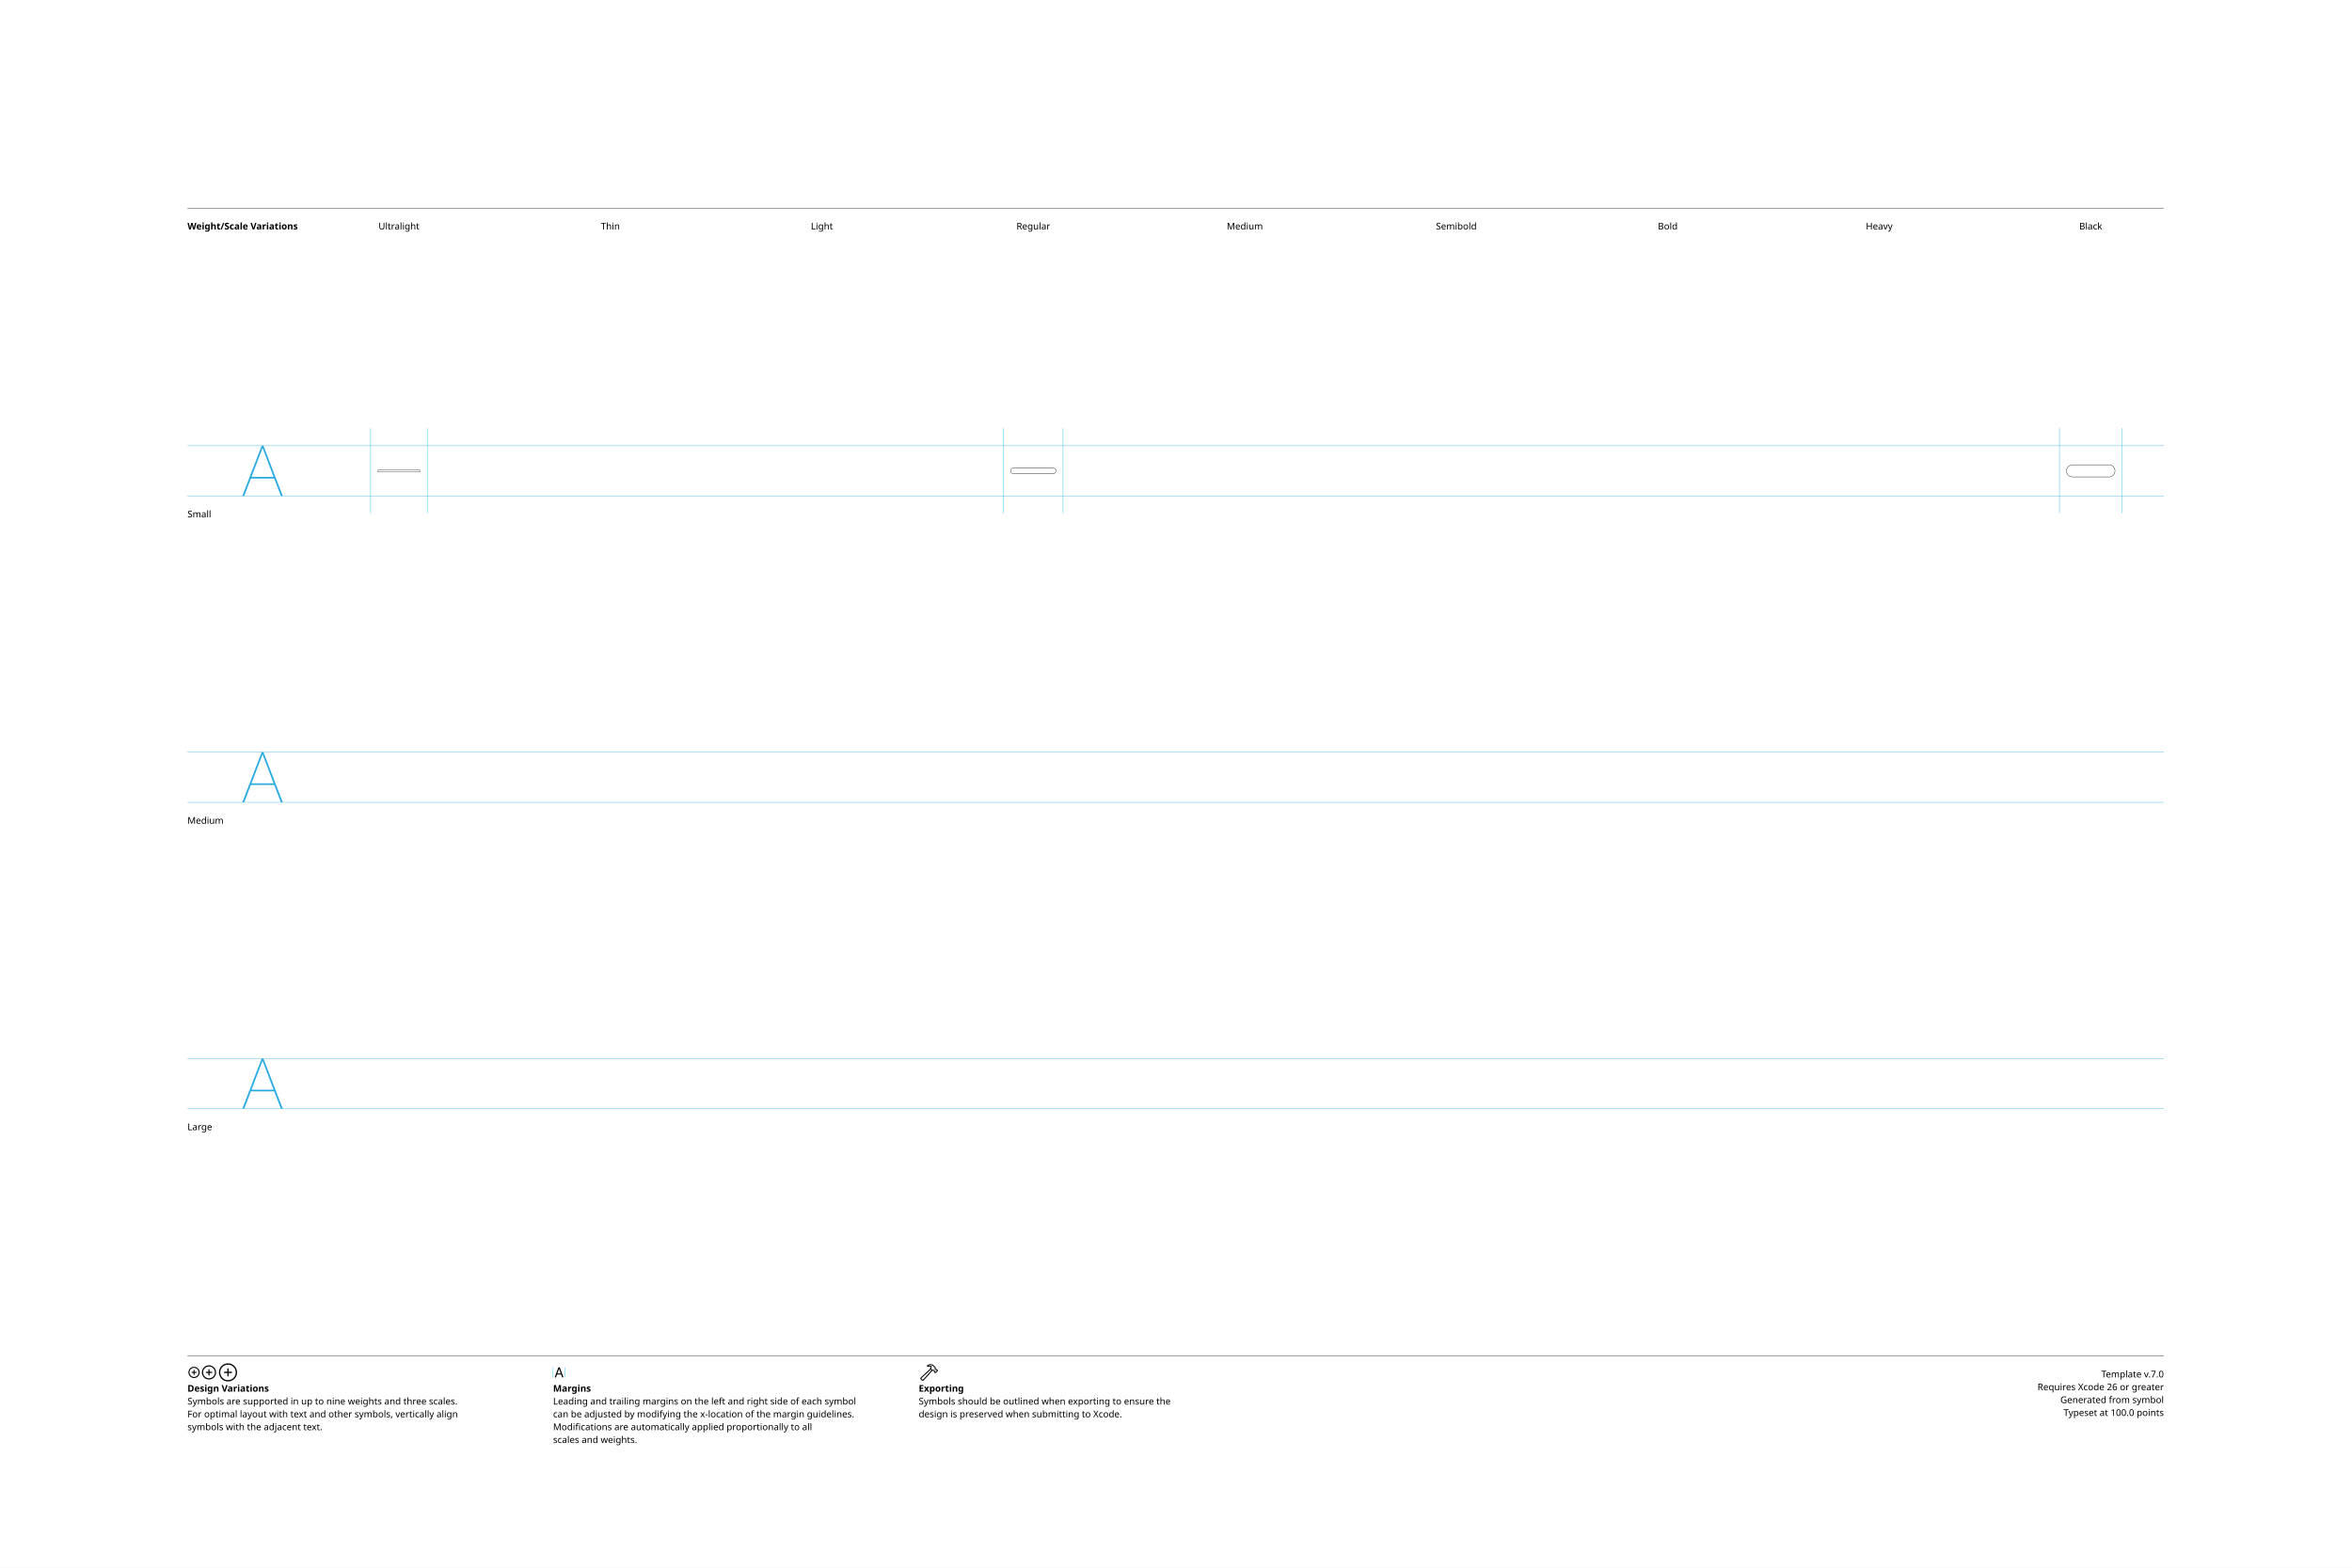
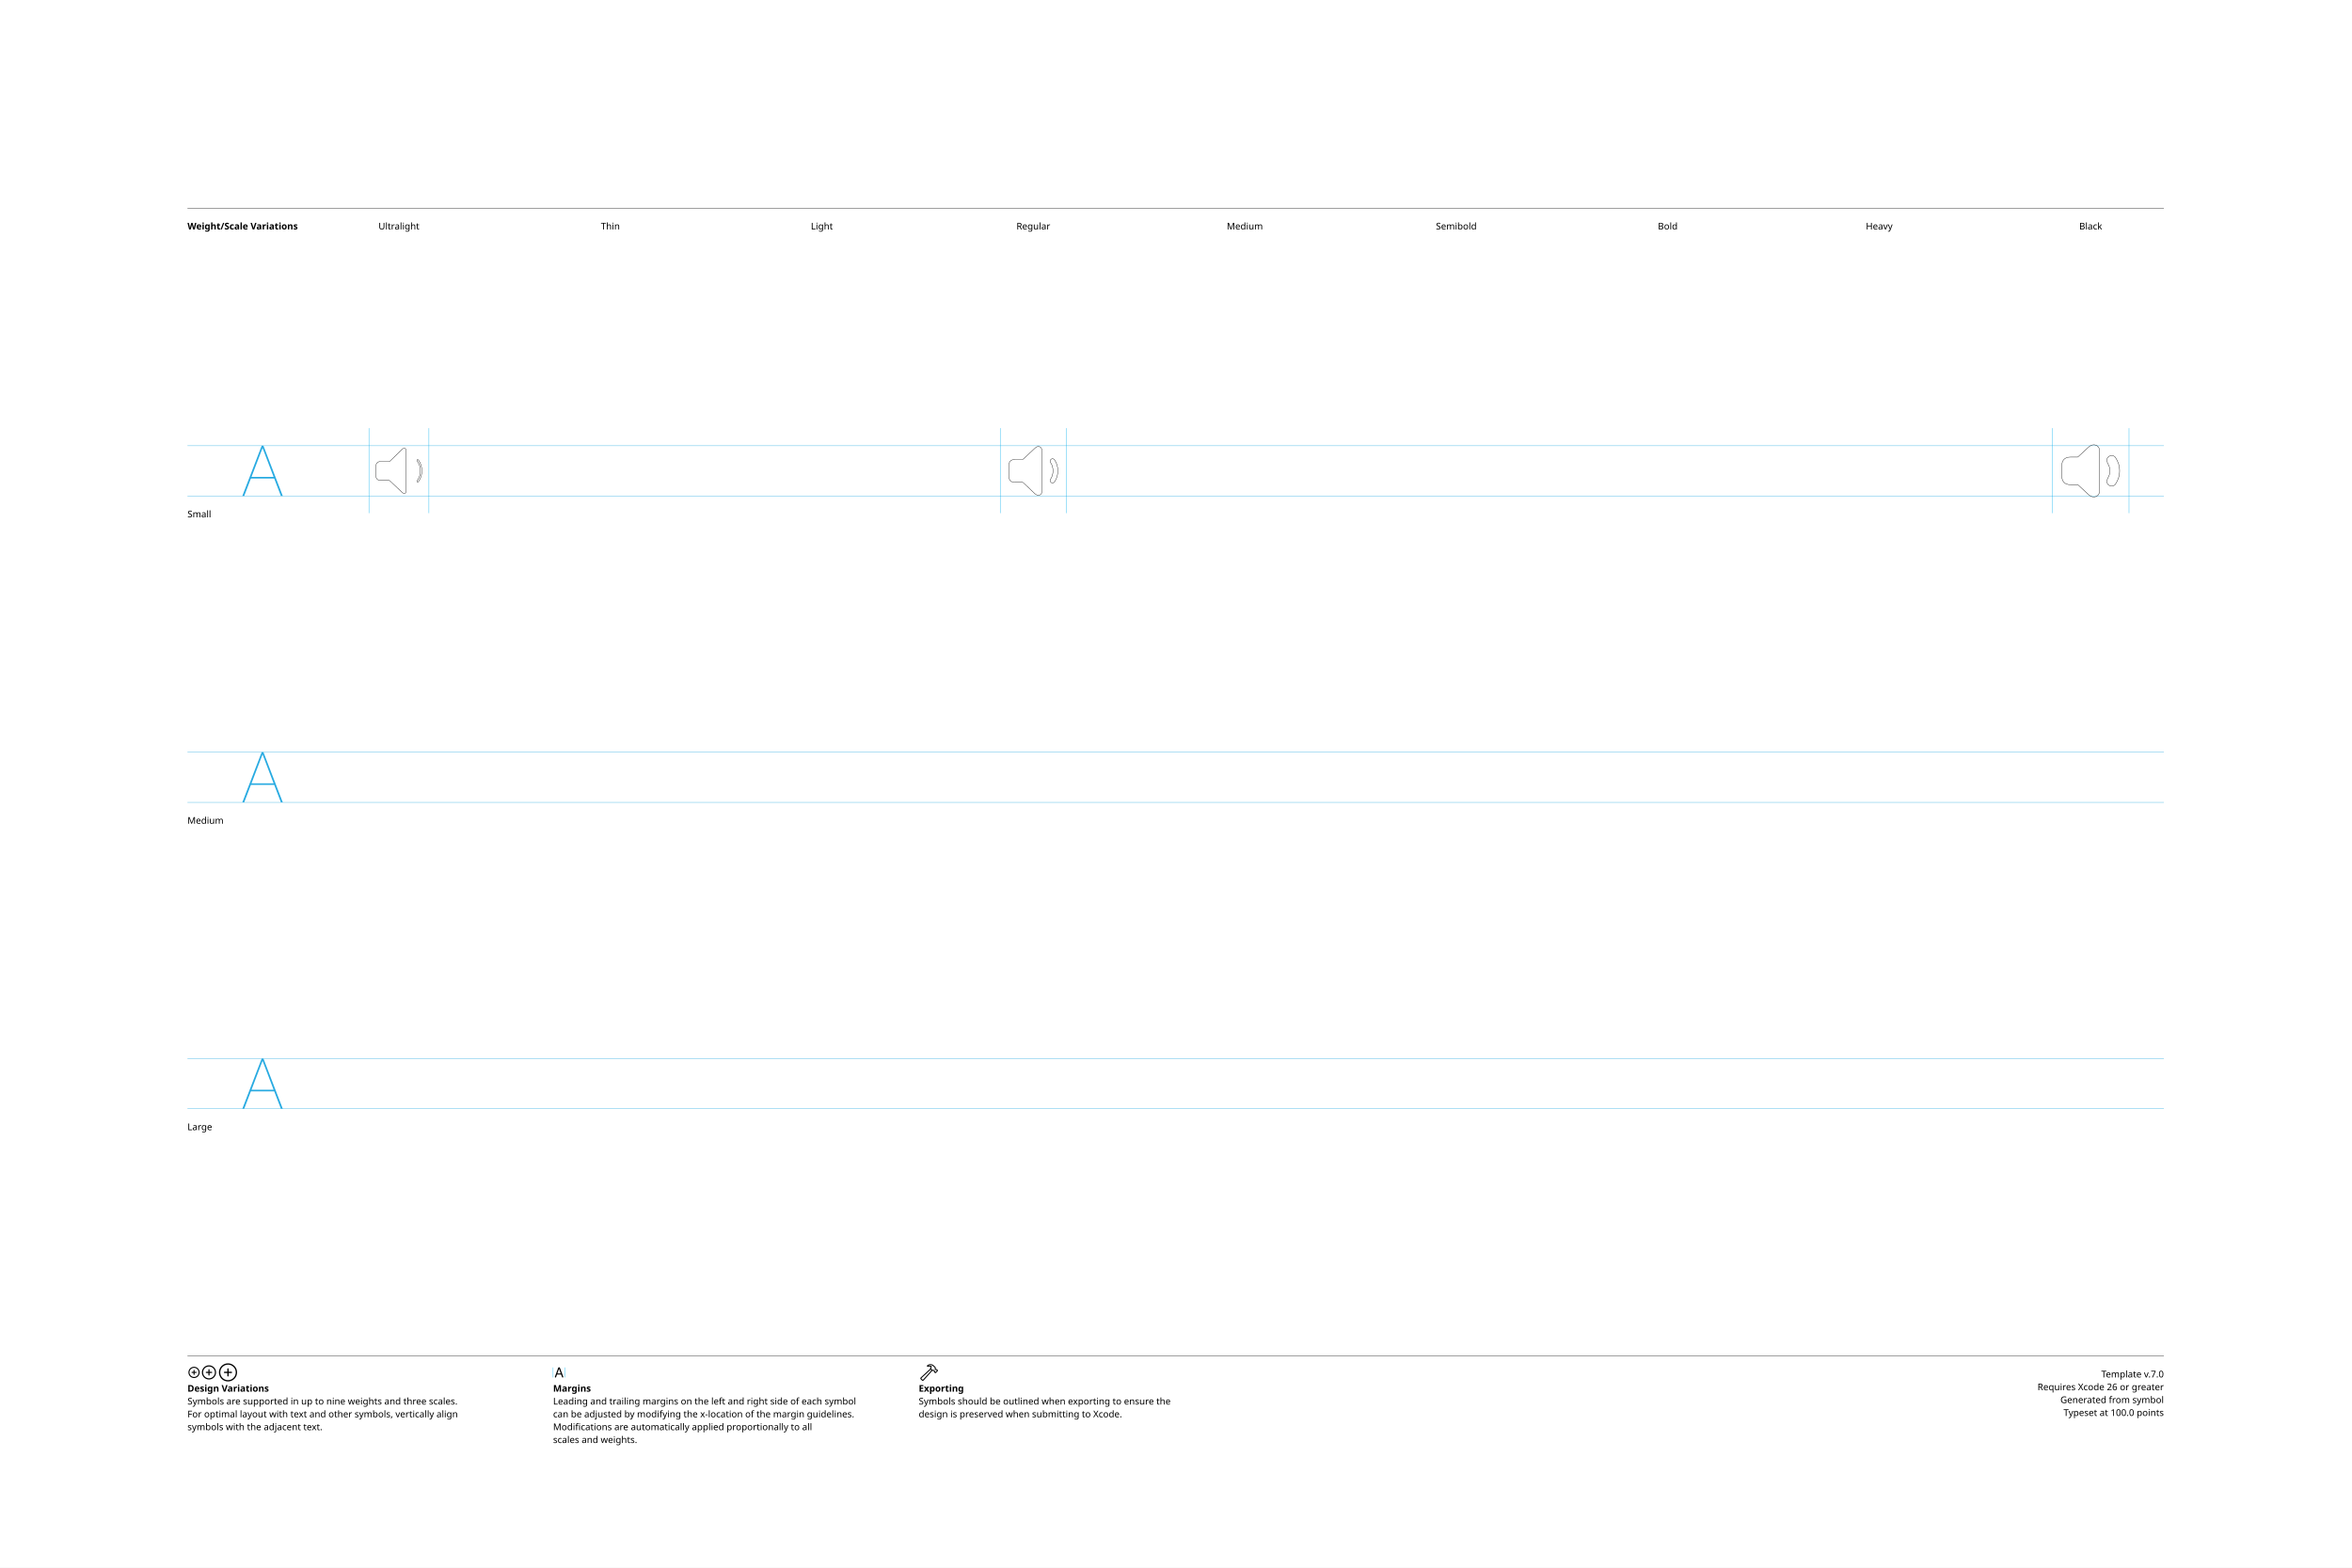
<svg xmlns="http://www.w3.org/2000/svg" version="1.1" viewBox="0 0 3300 2200">
-   <style>.defaults {-sfsymbols-draw-reverses-motion-groups:true}
+   <style>.defaults {-sfsymbols-variable-value-mode:color;-sfsymbols-draw-reverses-motion-groups:false}

- .monochrome-0 {-sfsymbols-motion-group:0;-sfsymbols-layer-tags:minus}
+ .monochrome-0 {-sfsymbols-variable-threshold:0.0;-sfsymbols-motion-group:1;-sfsymbols-layer-tags:speaker.wave.1.fill}
+ .monochrome-1 {-sfsymbols-motion-group:0;-sfsymbols-layer-tags:speaker.wave.1.fill}

- .multicolor-0:systemRedColor {-sfsymbols-motion-group:0;-sfsymbols-layer-tags:minus}
+ .multicolor-0:tintColor {-sfsymbols-variable-threshold:0.0;-sfsymbols-motion-group:1;-sfsymbols-layer-tags:speaker.wave.1.fill}
+ .multicolor-1:tintColor {-sfsymbols-motion-group:0;-sfsymbols-layer-tags:speaker.wave.1.fill}

- .hierarchical-0:primary {-sfsymbols-motion-group:0;-sfsymbols-layer-tags:minus}
+ .hierarchical-0:secondary {-sfsymbols-variable-threshold:0.0;-sfsymbols-motion-group:1;-sfsymbols-layer-tags:speaker.wave.1.fill}
+ .hierarchical-1:primary {-sfsymbols-motion-group:0;-sfsymbols-layer-tags:speaker.wave.1.fill}

.SFSymbolsPreviewWireframe {fill:none;opacity:1.0;stroke:black;stroke-width:0.5}
</style>
  <g id="Notes">
    <rect height="2200" id="artboard" style="fill:white;opacity:1" width="3300" x="0" y="0" />
    <line style="fill:none;stroke:black;opacity:1;stroke-width:0.5;" x1="263" x2="3036" y1="292" y2="292" />
    <text style="stroke:none;fill:black;font-family:sans-serif;font-size:13;font-weight:bold;" transform="matrix(1 0 0 1 263 322)">Weight/Scale Variations</text>
    <text style="stroke:none;fill:black;font-family:sans-serif;font-size:13;text-anchor:middle;" transform="matrix(1 0 0 1 559.711 322)">Ultralight</text>
    <text style="stroke:none;fill:black;font-family:sans-serif;font-size:13;text-anchor:middle;" transform="matrix(1 0 0 1 856.422 322)">Thin</text>
    <text style="stroke:none;fill:black;font-family:sans-serif;font-size:13;text-anchor:middle;" transform="matrix(1 0 0 1 1153.13 322)">Light</text>
    <text style="stroke:none;fill:black;font-family:sans-serif;font-size:13;text-anchor:middle;" transform="matrix(1 0 0 1 1449.84 322)">Regular</text>
    <text style="stroke:none;fill:black;font-family:sans-serif;font-size:13;text-anchor:middle;" transform="matrix(1 0 0 1 1746.56 322)">Medium</text>
    <text style="stroke:none;fill:black;font-family:sans-serif;font-size:13;text-anchor:middle;" transform="matrix(1 0 0 1 2043.27 322)">Semibold</text>
    <text style="stroke:none;fill:black;font-family:sans-serif;font-size:13;text-anchor:middle;" transform="matrix(1 0 0 1 2339.98 322)">Bold</text>
    <text style="stroke:none;fill:black;font-family:sans-serif;font-size:13;text-anchor:middle;" transform="matrix(1 0 0 1 2636.69 322)">Heavy</text>
    <text style="stroke:none;fill:black;font-family:sans-serif;font-size:13;text-anchor:middle;" transform="matrix(1 0 0 1 2933.4 322)">Black</text>
    <line style="fill:none;stroke:black;opacity:1;stroke-width:0.5;" x1="263" x2="3036" y1="1903" y2="1903" />
    <g transform="matrix(0.2 0 0 0.2 263 1933)">
      <path d="m46.24 4.15c21.777 0 39.453-17.627 39.453-39.404s-17.676-39.404-39.453-39.404c-21.729 0-39.404 17.627-39.404 39.404s17.676 39.404 39.404 39.404Zm0-7.422c-17.676 0-31.934-14.307-31.934-31.982s14.258-31.982 31.934-31.982 31.982 14.307 31.982 31.982-14.307 31.982-31.982 31.982Zm3.613-17.773v-28.467c0-2.246-1.465-3.76-3.711-3.76-2.148 0-3.613 1.514-3.613 3.76v28.467c0 2.197 1.465 3.711 3.613 3.711 2.246 0 3.711-1.514 3.711-3.711Zm-17.822-10.596h28.418c2.197 0 3.711-1.465 3.711-3.613 0-2.197-1.514-3.711-3.711-3.711h-28.418c-2.246 0-3.76 1.514-3.76 3.711 0 2.148 1.514 3.613 3.76 3.613Z" />
    </g>
    <g transform="matrix(0.2 0 0 0.2 281.506 1933)">
      <path d="m58.545 14.551c27.49 0 49.805-22.314 49.805-49.805s-22.314-49.805-49.805-49.805-49.805 22.314-49.805 49.805 22.314 49.805 49.805 49.805Zm0-8.301c-22.949 0-41.504-18.555-41.504-41.504s18.555-41.504 41.504-41.504 41.504 18.555 41.504 41.504-18.555 41.504-41.504 41.504Zm4.053-23.096v-36.914c0-2.49-1.709-4.199-4.15-4.199-2.393 0-4.053 1.709-4.053 4.199v36.914c0 2.441 1.66 4.15 4.053 4.15 2.441 0 4.15-1.66 4.15-4.15Zm-22.559-14.404h36.963c2.441 0 4.15-1.611 4.15-4.004 0-2.441-1.709-4.15-4.15-4.15h-36.963c-2.49 0-4.15 1.709-4.15 4.15 0 2.393 1.66 4.004 4.15 4.004Z" />
    </g>
    <g transform="matrix(0.2 0 0 0.2 304.924 1933)">
      <path d="m74.853 28.32c35.107 0 63.623-28.467 63.623-63.574s-28.516-63.623-63.623-63.623-63.574 28.516-63.574 63.623 28.467 63.574 63.574 63.574Zm0-9.082c-30.127 0-54.492-24.365-54.492-54.492s24.365-54.492 54.492-54.492 54.492 24.365 54.492 54.492-24.365 54.492-54.492 54.492Zm4.443-30.322v-48.486c0-2.734-1.855-4.639-4.541-4.639-2.588 0-4.443 1.904-4.443 4.639v48.486c0 2.686 1.855 4.59 4.443 4.59 2.686 0 4.541-1.855 4.541-4.59Zm-28.711-19.775h48.486c2.686 0 4.59-1.807 4.59-4.395 0-2.734-1.855-4.59-4.59-4.59h-48.486c-2.734 0-4.59 1.855-4.59 4.59 0 2.588 1.855 4.395 4.59 4.395Z" />
    </g>
    <text style="stroke:none;fill:black;font-family:sans-serif;font-size:13;font-weight:bold;" transform="matrix(1 0 0 1 263 1953)">Design Variations</text>
    <text style="stroke:none;fill:black;font-family:sans-serif;font-size:13;" transform="matrix(1 0 0 1 263 1971)">Symbols are supported in up to nine weights and three scales.</text>
    <text style="stroke:none;fill:black;font-family:sans-serif;font-size:13;" transform="matrix(1 0 0 1 263 1989)">For optimal layout with text and other symbols, vertically align</text>
    <text style="stroke:none;fill:black;font-family:sans-serif;font-size:13;" transform="matrix(1 0 0 1 263 2007)">symbols with the adjacent text.</text>
    <line style="fill:none;stroke:#00AEEF;stroke-width:0.5;opacity:1.0;" x1="776" x2="776" y1="1919" y2="1933" />
    <g transform="matrix(0.2 0 0 0.2 776 1933)">
      <path d="m16.553 0.781c2.588 0 3.857-0.977 4.785-3.711l20.557-57.52h0.244l20.605 57.52c0.928 2.734 2.197 3.711 4.736 3.711 2.588 0 4.248-1.562 4.248-4.004 0-0.83-0.146-1.611-0.537-2.637l-22.9-60.986c-1.123-2.979-3.125-4.492-6.25-4.492-3.027 0-5.078 1.465-6.152 4.443l-22.9 61.084c-0.391 1.025-0.537 1.807-0.537 2.637 0 2.441 1.562 3.955 4.102 3.955Zm10.205-20.947h30.664c2.002 0 3.662-1.66 3.662-3.662 0-2.051-1.66-3.662-3.662-3.662h-30.664c-2.002 0-3.662 1.611-3.662 3.662 0 2.002 1.66 3.662 3.662 3.662Z" />
    </g>
    <line style="fill:none;stroke:#00AEEF;stroke-width:0.5;opacity:1.0;" x1="792.836" x2="792.836" y1="1919" y2="1933" />
    <text style="stroke:none;fill:black;font-family:sans-serif;font-size:13;font-weight:bold;" transform="matrix(1 0 0 1 776 1953)">Margins</text>
    <text style="stroke:none;fill:black;font-family:sans-serif;font-size:13;" transform="matrix(1 0 0 1 776 1971)">Leading and trailing margins on the left and right side of each symbol</text>
    <text style="stroke:none;fill:black;font-family:sans-serif;font-size:13;" transform="matrix(1 0 0 1 776 1989)">can be adjusted by modifying the x-location of the margin guidelines.</text>
    <text style="stroke:none;fill:black;font-family:sans-serif;font-size:13;" transform="matrix(1 0 0 1 776 2007)">Modifications are automatically applied proportionally to all</text>
    <text style="stroke:none;fill:black;font-family:sans-serif;font-size:13;" transform="matrix(1 0 0 1 776 2025)">scales and weights.</text>
    <g transform="matrix(0.2 0 0 0.2 1289 1933)">
      <path d="m14.209 13.135 7.861 7.861c4.297 4.395 9.326 4.102 13.867-1.025l60.693-68.213-4.883-4.883-60.254 67.676c-1.807 1.953-3.467 2.441-5.811 0.098l-5.176-5.127c-2.295-2.295-1.807-3.955 0.195-5.811l67.481-62.158-4.883-4.834-68.066 62.598c-4.98 4.59-5.322 9.473-1.025 13.818Zm44.873-97.461c-2.051 2.002-2.246 4.883-1.074 6.787 1.123 1.807 3.467 3.027 6.592 2.246 5.859-1.66 12.598-2.393 18.896 0.928l-2.686 7.129c-1.611 4.004-0.732 6.885 1.709 9.424l10.254 10.303c2.344 2.393 4.541 2.441 7.08 1.953l4.443-0.732 2.588 2.539-0.195 2.246c-0.098 2.295 0.537 4.297 2.783 6.494l3.369 3.32c2.295 2.295 5.518 2.49 7.812 0.195l12.988-13.037c2.295-2.344 2.148-5.371-0.195-7.666l-3.418-3.418c-2.197-2.197-4.053-3.027-6.348-2.881l-2.344 0.244-2.441-2.441 1.025-4.688c0.635-2.734-0.244-4.98-2.881-7.617l-11.279-11.182c-12.94-12.842-35.596-11.035-46.68-0.146Zm7.08 2.051c8.789-6.396 25.977-5.664 33.691 1.953l12.305 12.207c1.025 1.025 1.221 1.807 0.928 3.32l-1.465 6.641 6.738 6.689 4.395-0.244c1.123-0.049 1.514 0.049 2.344 0.879l2.539 2.49-10.84 10.84-2.49-2.49c-0.83-0.879-0.977-1.221-0.928-2.393l0.293-4.346-6.689-6.738-6.836 1.172c-1.416 0.293-2.051 0.195-3.174-0.879l-8.936-8.887c-1.074-1.025-1.172-1.709-0.488-3.369l4.59-11.475c-6.104-6.348-17.041-7.52-25.586-4.59-0.684 0.244-0.928-0.391-0.391-0.781Z" />
    </g>
    <text style="stroke:none;fill:black;font-family:sans-serif;font-size:13;font-weight:bold;" transform="matrix(1 0 0 1 1289 1953)">Exporting</text>
    <text style="stroke:none;fill:black;font-family:sans-serif;font-size:13;" transform="matrix(1 0 0 1 1289 1971)">Symbols should be outlined when exporting to ensure the</text>
    <text style="stroke:none;fill:black;font-family:sans-serif;font-size:13;" transform="matrix(1 0 0 1 1289 1989)">design is preserved when submitting to Xcode.</text>
    <text id="template-version" style="stroke:none;fill:black;font-family:sans-serif;font-size:13;text-anchor:end;" transform="matrix(1 0 0 1 3036 1933)">Template v.7.0</text>
    <text style="stroke:none;fill:black;font-family:sans-serif;font-size:13;text-anchor:end;" transform="matrix(1 0 0 1 3036 1951)">Requires Xcode 26 or greater</text>
    <text id="descriptive-name" style="stroke:none;fill:black;font-family:sans-serif;font-size:13;text-anchor:end;" transform="matrix(1 0 0 1 3036 1969)">Generated from symbol</text>
    <text style="stroke:none;fill:black;font-family:sans-serif;font-size:13;text-anchor:end;" transform="matrix(1 0 0 1 3036 1987)">Typeset at 100.0 points</text>
    <text style="stroke:none;fill:black;font-family:sans-serif;font-size:13;" transform="matrix(1 0 0 1 263 726)">Small</text>
    <text style="stroke:none;fill:black;font-family:sans-serif;font-size:13;" transform="matrix(1 0 0 1 263 1156)">Medium</text>
    <text style="stroke:none;fill:black;font-family:sans-serif;font-size:13;" transform="matrix(1 0 0 1 263 1586)">Large</text>
  </g>
  <g id="Guides">
    <g id="H-reference" style="fill:#27AAE1;stroke:none;" transform="matrix(1 0 0 1 339 696)">
      <path d="M0.994 0L3.638 0L29.328-67.132L30.03-67.132L30.03-70.459L28.123-70.459ZM11.688-24.48L46.981-24.48L46.231-26.729L12.438-26.729ZM55.12 0L57.764 0L30.638-70.459L29.433-70.459L29.433-67.132Z" />
    </g>
    <line id="Baseline-S" style="fill:none;stroke:#27AAE1;opacity:1;stroke-width:0.5;" x1="263" x2="3036" y1="696" y2="696" />
    <line id="Capline-S" style="fill:none;stroke:#27AAE1;opacity:1;stroke-width:0.5;" x1="263" x2="3036" y1="625.541" y2="625.541" />
    <g id="H-reference" style="fill:#27AAE1;stroke:none;" transform="matrix(1 0 0 1 339 1126)">
      <path d="M0.994 0L3.638 0L29.328-67.132L30.03-67.132L30.03-70.459L28.123-70.459ZM11.688-24.48L46.981-24.48L46.231-26.729L12.438-26.729ZM55.12 0L57.764 0L30.638-70.459L29.433-70.459L29.433-67.132Z" />
    </g>
    <line id="Baseline-M" style="fill:none;stroke:#27AAE1;opacity:1;stroke-width:0.5;" x1="263" x2="3036" y1="1126" y2="1126" />
    <line id="Capline-M" style="fill:none;stroke:#27AAE1;opacity:1;stroke-width:0.5;" x1="263" x2="3036" y1="1055.54" y2="1055.54" />
    <g id="H-reference" style="fill:#27AAE1;stroke:none;" transform="matrix(1 0 0 1 339 1556)">
      <path d="M0.994 0L3.638 0L29.328-67.132L30.03-67.132L30.03-70.459L28.123-70.459ZM11.688-24.48L46.981-24.48L46.231-26.729L12.438-26.729ZM55.12 0L57.764 0L30.638-70.459L29.433-70.459L29.433-67.132Z" />
    </g>
    <line id="Baseline-L" style="fill:none;stroke:#27AAE1;opacity:1;stroke-width:0.5;" x1="263" x2="3036" y1="1556" y2="1556" />
    <line id="Capline-L" style="fill:none;stroke:#27AAE1;opacity:1;stroke-width:0.5;" x1="263" x2="3036" y1="1485.54" y2="1485.54" />
-     <line id="right-margin-Black-S" style="fill:none;stroke:#00AEEF;stroke-width:0.5;opacity:1.0;" x1="2977.25" x2="2977.25" y1="600.785" y2="720.121" />
-     <line id="left-margin-Black-S" style="fill:none;stroke:#00AEEF;stroke-width:0.5;opacity:1.0;" x1="2889.55" x2="2889.55" y1="600.785" y2="720.121" />
-     <line id="right-margin-Regular-S" style="fill:none;stroke:#00AEEF;stroke-width:0.5;opacity:1.0;" x1="1491.52" x2="1491.52" y1="600.785" y2="720.121" />
-     <line id="left-margin-Regular-S" style="fill:none;stroke:#00AEEF;stroke-width:0.5;opacity:1.0;" x1="1408.17" x2="1408.17" y1="600.785" y2="720.121" />
-     <line id="right-margin-Ultralight-S" style="fill:none;stroke:#00AEEF;stroke-width:0.5;opacity:1.0;" x1="599.456" x2="599.456" y1="600.785" y2="720.121" />
-     <line id="left-margin-Ultralight-S" style="fill:none;stroke:#00AEEF;stroke-width:0.5;opacity:1.0;" x1="519.966" x2="519.966" y1="600.785" y2="720.121" />
+     <line id="right-margin-Black-S" style="fill:none;stroke:#00AEEF;stroke-width:0.5;opacity:1.0;" x1="2987.14" x2="2987.14" y1="600.785" y2="720.121" />
+     <line id="left-margin-Black-S" style="fill:none;stroke:#00AEEF;stroke-width:0.5;opacity:1.0;" x1="2879.66" x2="2879.66" y1="600.785" y2="720.121" />
+     <line id="right-margin-Regular-S" style="fill:none;stroke:#00AEEF;stroke-width:0.5;opacity:1.0;" x1="1496.3" x2="1496.3" y1="600.785" y2="720.121" />
+     <line id="left-margin-Regular-S" style="fill:none;stroke:#00AEEF;stroke-width:0.5;opacity:1.0;" x1="1403.38" x2="1403.38" y1="600.785" y2="720.121" />
+     <line id="right-margin-Ultralight-S" style="fill:none;stroke:#00AEEF;stroke-width:0.5;opacity:1.0;" x1="601.789" x2="601.789" y1="600.785" y2="720.121" />
+     <line id="left-margin-Ultralight-S" style="fill:none;stroke:#00AEEF;stroke-width:0.5;opacity:1.0;" x1="517.633" x2="517.633" y1="600.785" y2="720.121" />
  </g>
  <g id="Symbols">
-     <g id="Black-S" transform="matrix(1 0 0 1 2889.55 696)">
-       <path class="monochrome-0 multicolor-0:systemRedColor hierarchical-0:primary SFSymbolsPreviewWireframe" d="M18.115-26.66L69.58-26.66C74.023-26.66 77.93-30.566 77.93-35.205C77.93-39.844 74.023-43.75 69.58-43.75L18.115-43.75C13.916-43.75 9.766-39.844 9.766-35.205C9.766-30.566 13.916-26.66 18.115-26.66Z" data-clipstroke-keyframes="0 8 0 0.6617357 0.16914804 0 1 0.8321479 0.0019368097 0 1 0.32893485 0.49899963" />
+     <g id="Black-S" transform="matrix(1 0 0 1 2879.66 696)">
+       <path class="monochrome-0 multicolor-0:tintColor hierarchical-0:secondary SFSymbolsPreviewWireframe" d="M79.541-14.893C82.715-12.988 86.475-13.77 88.33-16.357C92.09-21.68 94.287-28.223 94.287-35.254C94.287-42.285 92.09-48.828 88.33-54.199C86.475-56.738 82.715-57.52 79.541-55.615C76.221-53.662 75.342-49.707 78.174-44.727C79.785-41.943 80.664-38.672 80.664-35.254C80.664-31.836 79.785-28.564 78.174-25.781C75.342-20.801 76.221-16.846 79.541-14.893Z" data-clipstroke-keyframes="0 8 0 0.78724384 0.28598118 0 1 0.47935796 0.6725036 0 1 0.8994932 0.094594836" />
+       <path class="monochrome-1 multicolor-1:tintColor hierarchical-1:primary SFSymbolsPreviewWireframe" d="M58.105 1.367C62.598 1.367 66.064-2.1 66.064-6.592L66.064-63.818C66.064-68.311 62.598-71.777 58.105-71.777C55.42-71.777 53.174-70.801 50.391-68.213L35.84-54.785C35.645-54.639 35.498-54.541 35.303-54.541L25-54.541C17.383-54.541 13.184-50.098 13.184-42.236L13.184-28.174C13.184-20.312 17.383-15.869 25-15.869L35.254-15.869C35.449-15.869 35.596-15.869 35.791-15.723L50.391-2.197C53.076 0.293 55.225 1.367 58.105 1.367Z" />
    </g>
-     <g id="Regular-S" transform="matrix(1 0 0 1 1408.17 696)">
-       <path class="monochrome-0 multicolor-0:systemRedColor hierarchical-0:primary SFSymbolsPreviewWireframe" d="M13.721-31.25L69.678-31.25C71.777-31.25 73.584-33.057 73.584-35.205C73.584-37.353 71.777-39.16 69.678-39.16L13.721-39.16C11.572-39.16 9.766-37.353 9.766-35.205C9.766-33.057 11.572-31.25 13.721-31.25Z" data-clipstroke-keyframes="0 8 0 0.69967616 0.20959066 0 1 0.90963495 0.00039998218 0 1 0.40918174 0.49932528" />
+     <g id="Regular-S" transform="matrix(1 0 0 1 1403.38 696)">
+       <path class="monochrome-0 multicolor-0:tintColor hierarchical-0:secondary SFSymbolsPreviewWireframe" d="M71.533-18.799C72.998-17.822 75.049-18.115 76.221-19.824C79.15-23.73 80.859-29.492 80.859-35.254C80.859-41.016 79.15-46.728 76.221-50.684C75.049-52.393 72.998-52.685 71.533-51.66C69.775-50.44 69.482-48.291 70.85-46.484C72.9-43.701 74.072-39.453 74.072-35.254C74.072-31.055 72.852-26.855 70.85-24.023C69.531-22.168 69.775-20.068 71.533-18.799Z" data-clipstroke-keyframes="0 8 0 0.77554524 0.2740916 0 1 0.4815141 0.6226733 0 1 0.9263885 0.0683372" />
+       <path class="monochrome-1 multicolor-1:tintColor hierarchical-1:primary SFSymbolsPreviewWireframe" d="M53.662-1.025C56.348-1.025 58.398-2.979 58.398-5.713L58.398-64.453C58.398-67.139 56.348-69.385 53.565-69.385C51.611-69.385 50.293-68.555 48.096-66.455L32.031-51.514C31.836-51.318 31.543-51.172 31.25-51.172L20.557-51.172C14.941-51.172 12.06-48.291 12.06-42.236L12.06-28.125C12.06-22.119 14.941-19.189 20.557-19.189L31.25-19.189C31.543-19.189 31.836-19.092 32.031-18.896L48.096-3.662C50.098-1.807 51.709-1.025 53.662-1.025Z" />
    </g>
-     <g id="Ultralight-S" transform="matrix(1 0 0 1 519.966 696)">
-       <path class="monochrome-0 multicolor-0:systemRedColor hierarchical-0:primary SFSymbolsPreviewWireframe" d="M10.905-34.02L68.588-34.02C69.234-34.02 69.724-34.555 69.724-35.16C69.724-35.764 69.234-36.299 68.588-36.299L10.905-36.299C10.255-36.299 9.766-35.764 9.766-35.16C9.766-34.555 10.255-34.02 10.905-34.02Z" data-clipstroke-keyframes="0 8 0 0.72986376 0.2409229 0 1 0.9712803 0.00045977655 0 1 0.4703514 0.49948442" />
+     <g id="Ultralight-S" transform="matrix(1 0 0 1 517.633 696)">
+       <path class="monochrome-0 multicolor-0:tintColor hierarchical-0:secondary SFSymbolsPreviewWireframe" d="M67.719-19.571C68.275-19.23 68.873-19.341 69.273-19.824C72.203-23.594 74.275-28.902 74.275-35.254C74.275-41.606 72.203-46.91 69.273-50.684C68.873-51.166 68.275-51.278 67.719-50.934C67.232-50.53 67.121-49.88 67.535-49.254C70.63-45.063 72.074-40.861 72.074-35.254C72.074-29.647 70.626-25.448 67.535-21.253C67.124-20.624 67.232-19.977 67.719-19.571Z" data-clipstroke-keyframes="0 8 0 0.76077867 0.2587881 0 1 0.49422133 0.545781 0 1 0.97389746 0.02546966" />
+       <path class="monochrome-1 multicolor-1:tintColor hierarchical-1:primary SFSymbolsPreviewWireframe" d="M49.575-3.478C51.171-3.478 51.95-4.659 51.95-6.122L51.95-64.362C51.95-65.822 51.171-67.023 49.568-67.023C48.523-67.023 47.614-66.466 46.824-65.728L29.398-48.789C29.02-48.412 28.546-48.266 27.844-48.266L15.698-48.266C12.444-48.266 9.881-45.703 9.881-42.418L9.881-27.625C9.881-24.39 12.444-21.823 15.698-21.823L27.844-21.823C28.546-21.823 29.02-21.635 29.398-21.258L46.824-4.797C47.6-4.032 48.53-3.478 49.575-3.478Z" />
    </g>
  </g>
</svg>
